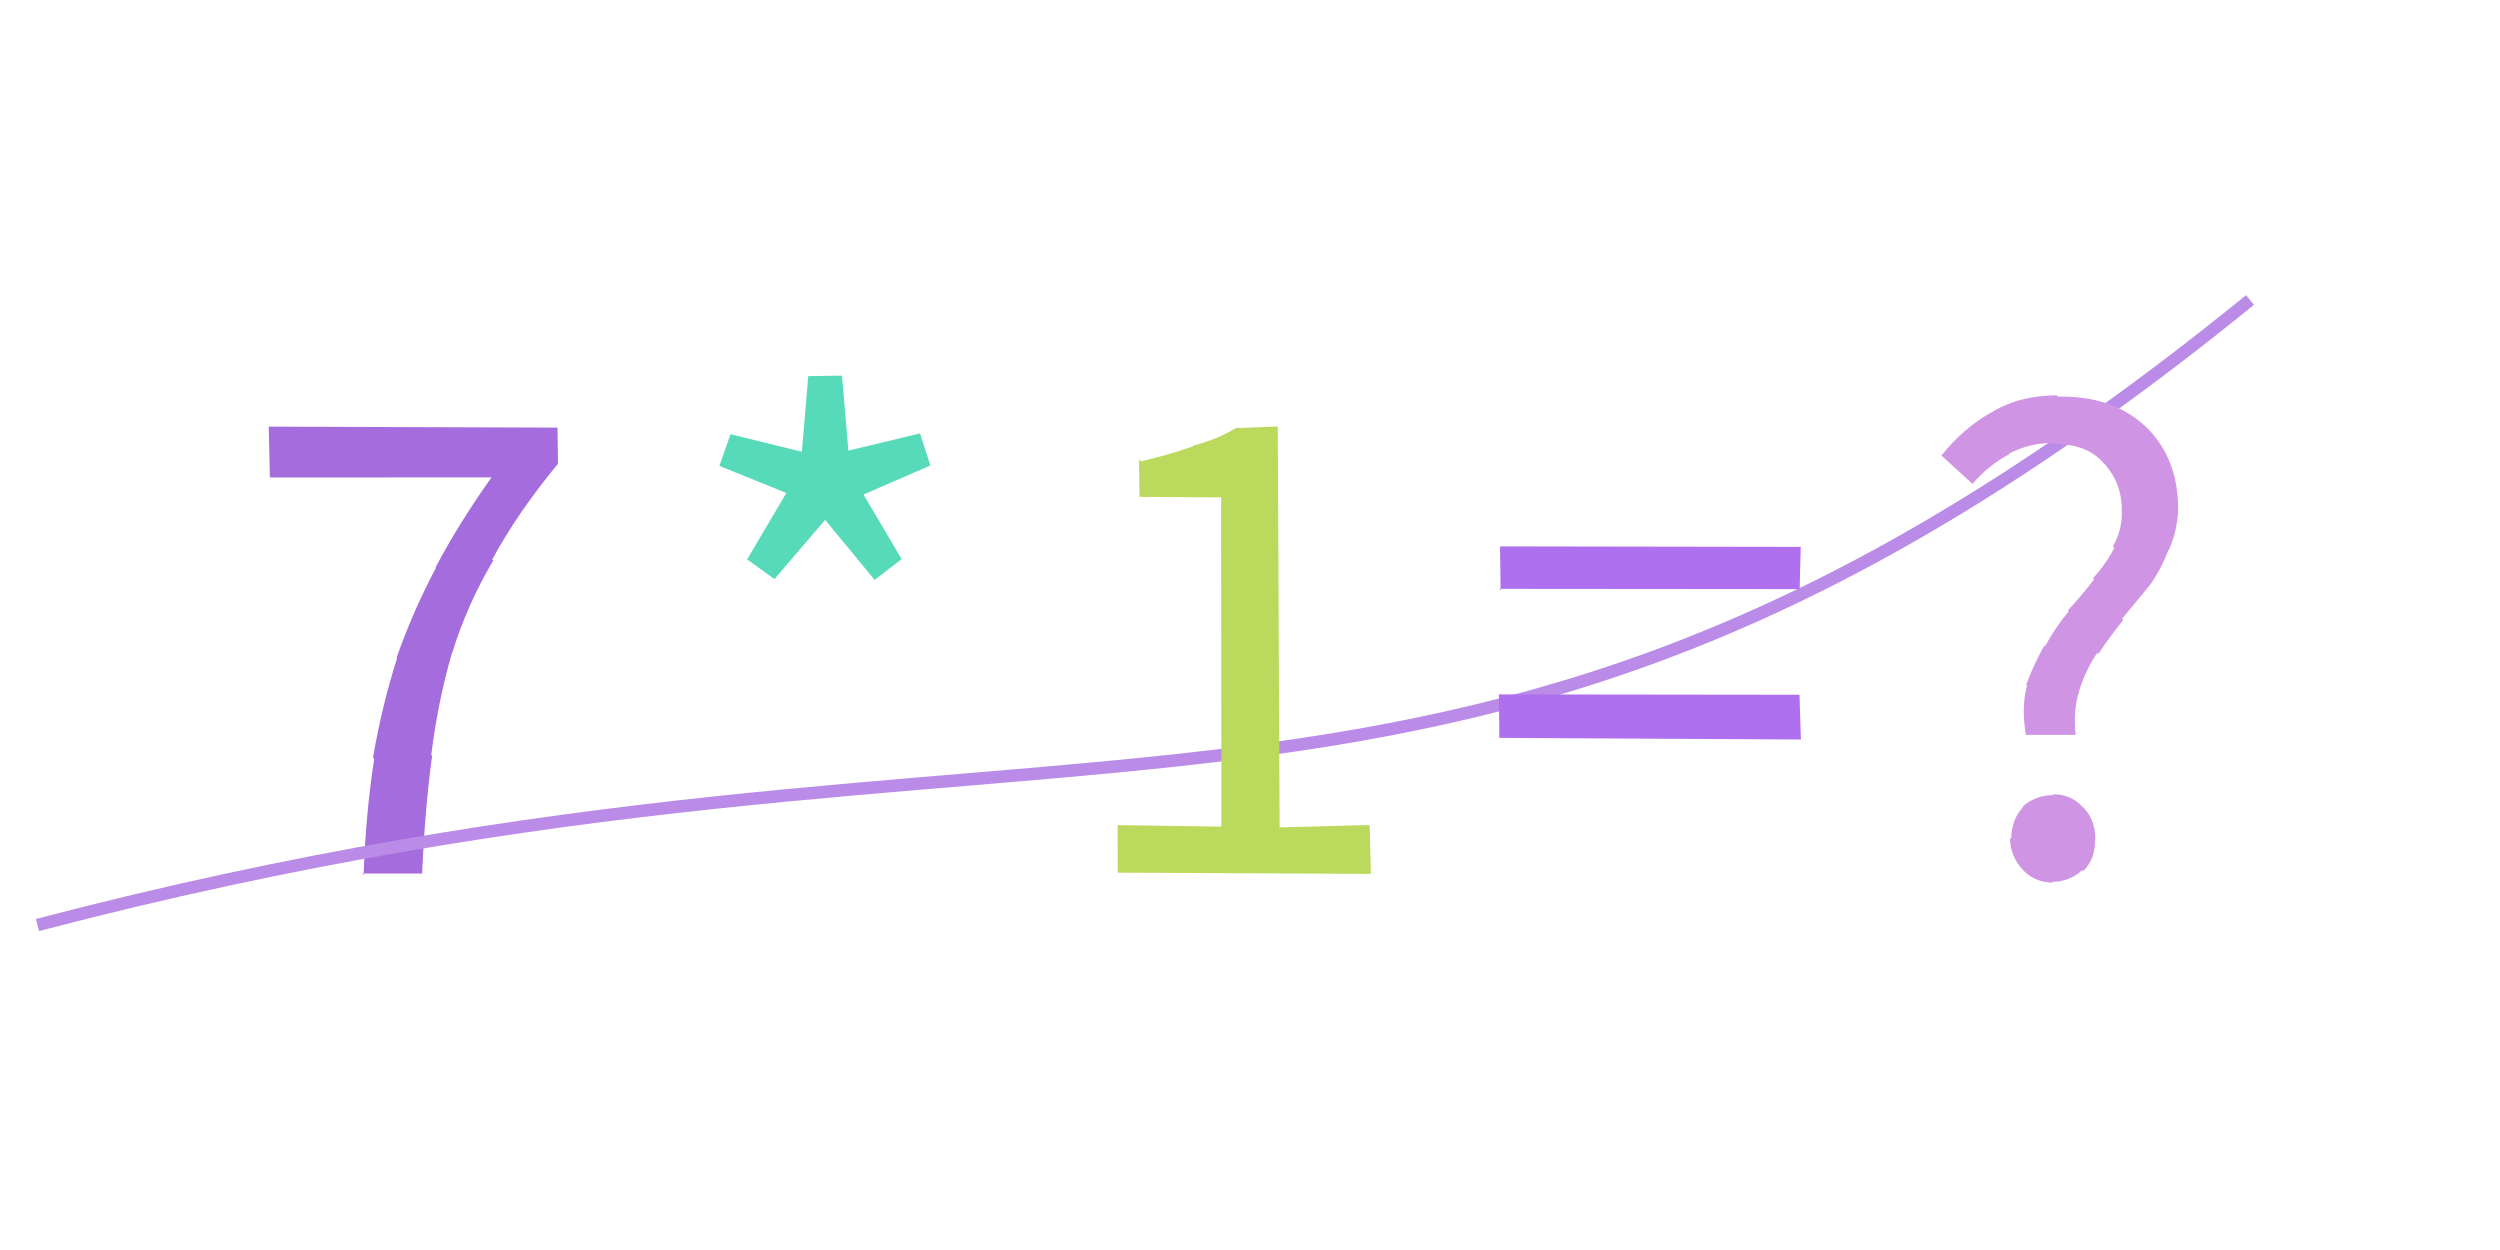
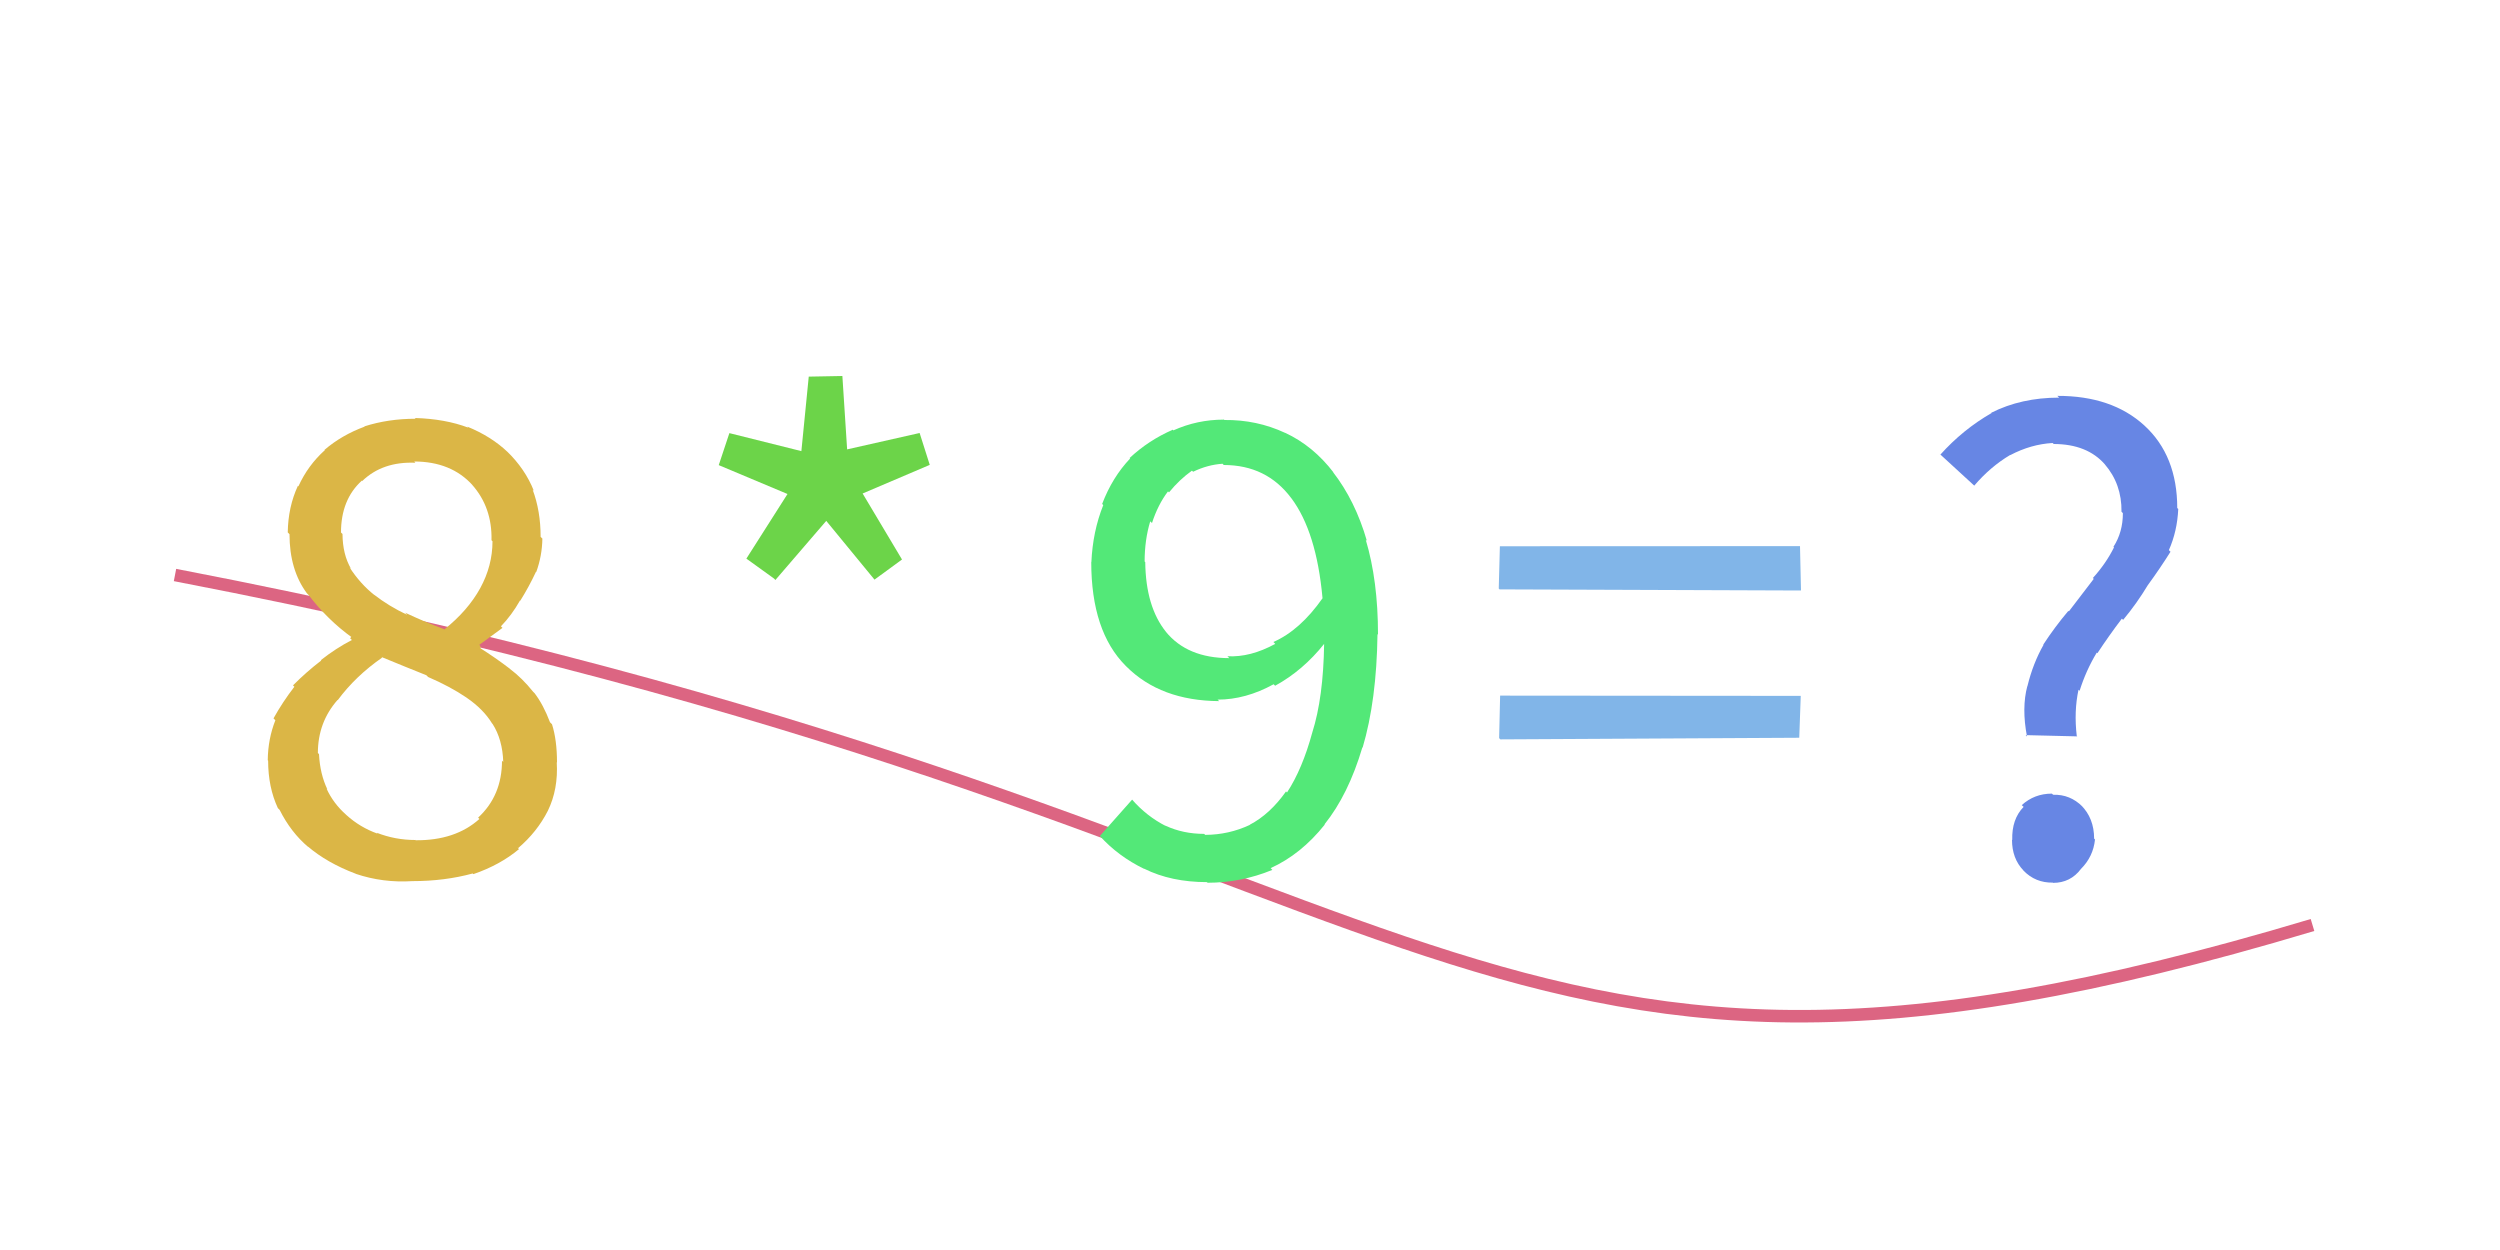
<svg xmlns="http://www.w3.org/2000/svg" width="200" height="100" viewBox="0,0,200,100">
  <rect width="100%" height="100%" fill="#ffffff" />
-   <path fill="#a56cde" d="M29.06 69.98L28.97 69.88L29.09 70.00Q29.27 64.91 29.94 60.71L29.89 60.67L29.84 60.62Q30.55 56.46 31.76 52.68L31.69 52.61L31.72 52.64Q33.01 48.94 34.88 45.42L34.82 45.35L34.85 45.38Q36.72 41.84 39.35 38.15L39.39 38.19L21.59 38.20L21.50 34.13L44.60 34.21L44.64 37.11L44.63 37.11Q41.37 41.06 39.38 44.76L39.44 44.82L39.46 44.84Q37.35 48.41 36.17 52.25L36.30 52.38L36.16 52.23Q35.03 56.12 34.50 60.40L34.50 60.40L34.57 60.47Q33.99 64.71 33.77 69.92L33.73 69.88L28.97 69.88Z" />
-   <path d="M3 74 C87 52,116 76,180 24" stroke="#ba8ce8" fill="none" />
-   <path fill="#bad95d" d="M89.42 69.82L89.41 66.01L97.71 66.13L97.69 39.79L91.16 39.75L91.12 36.74L91.28 36.91Q93.64 36.35 95.46 35.70L95.57 35.82L95.41 35.66Q97.38 35.16 98.83 34.27L98.81 34.25L102.22 34.12L102.37 66.19L109.57 66.00L109.67 69.91L89.41 69.81Z" />
-   <path fill="#57dab9" d="M61.97 46.34L59.77 44.75L62.91 39.44L57.55 37.27L58.44 34.74L64.15 36.14L64.66 30.09L67.36 30.05L67.87 36.05L73.60 34.67L74.43 37.24L69.08 39.56L72.13 44.73L69.97 46.39L66.01 41.59L61.96 46.32Z" />
-   <path fill="#af70ef" d="M120.05 47.23L120.00 43.71L144.06 43.75L143.97 47.13L119.93 47.11ZM119.95 59.06L119.91 55.55L143.96 55.58L144.07 59.16L119.91 59.03Z" />
-   <path fill="#d094e5" d="M166.06 58.79L162.03 58.79L162.08 58.84Q161.69 56.60 162.16 54.84L162.27 54.94L162.10 54.77Q162.70 53.14 163.54 51.65L163.53 51.63L163.60 51.71Q164.41 50.20 165.50 48.91L165.41 48.81L165.43 48.83Q166.58 47.60 167.53 46.34L167.49 46.30L167.44 46.26Q168.50 45.10 169.15 43.81L169.07 43.74L169.03 43.70Q169.75 42.49 169.75 40.98L169.73 40.95L169.74 40.97Q169.81 38.80 168.44 37.20L168.29 37.05L168.27 37.03Q166.97 35.51 164.28 35.51L164.29 35.51L164.21 35.44Q162.36 35.43 160.70 36.30L160.83 36.42L160.74 36.34Q159.09 37.20 157.80 38.71L157.88 38.79L155.22 36.35L155.31 36.45Q156.99 34.32 159.28 33.00L159.28 33.00L159.29 33.01Q161.52 31.63 164.55 31.63L164.73 31.81L164.65 31.73Q168.94 31.65 171.54 34.03L171.62 34.11L171.52 34.00Q174.25 36.52 174.25 40.72L174.20 40.67L174.26 40.72Q174.18 42.49 173.51 44.00L173.52 44.01L173.48 43.98Q172.89 45.57 171.91 46.92L171.91 46.91L171.90 46.91Q170.86 48.19 169.77 49.50L169.72 49.46L169.86 49.60Q168.78 50.93 167.86 52.33L167.84 52.31L167.77 52.24Q166.84 53.63 166.34 55.23L166.42 55.31L166.35 55.24Q165.83 56.82 166.05 58.78L166.11 58.84ZM160.88 67.10L160.93 67.15L160.89 67.12Q160.92 65.52 161.87 64.54L161.88 64.55L161.83 64.50Q162.87 63.61 164.27 63.61L164.24 63.58L164.21 63.55Q165.56 63.50 166.54 64.48L166.64 64.57L166.66 64.59Q167.63 65.56 167.63 67.19L167.58 67.14L167.60 67.16Q167.64 68.71 166.66 69.69L166.64 69.67L166.58 69.61Q165.55 70.55 164.15 70.55L164.29 70.68L164.23 70.62Q162.79 70.59 161.84 69.61L161.88 69.65L161.90 69.66Q160.80 68.53 160.80 67.02Z" />
+   <path fill="#6cd449" d="M61.93 46.29L59.71 44.69L63.00 39.52L57.50 37.21L58.35 34.65L64.11 36.09L64.70 30.13L67.39 30.08L67.77 35.95L73.57 34.64L74.38 37.19L69.01 39.48L72.16 44.76L69.96 46.37L66.10 41.67L62.03 46.40Z" />
+   <path d="M14 46 C118 66,115 95,185 74" stroke="#dc6582" fill="none" />
+   <path fill="#dbb646" d="M25.45 60.26L25.52 60.33L25.52 60.33Q25.60 61.92 26.19 63.15L26.11 63.07L26.12 63.08Q26.66 64.27 27.70 65.19L27.71 65.21L27.71 65.20Q28.80 66.19 30.20 66.69L30.25 66.74L30.14 66.62Q31.61 67.20 33.24 67.20L33.20 67.17L33.25 67.22Q36.42 67.25 38.35 65.52L38.36 65.53L38.25 65.41Q40.16 63.65 40.16 60.85L40.14 60.84L40.26 60.95Q40.20 59.16 39.41 57.92L39.48 57.99L39.37 57.88Q38.67 56.73 37.32 55.81L37.28 55.76L37.31 55.80Q36.01 54.92 34.25 54.16L34.26 54.17L34.11 54.02Q32.43 53.35 30.52 52.56L30.55 52.59L30.57 52.61Q28.45 54.08 27.02 56.01L27.01 56.00L27.01 55.99Q25.43 57.78 25.43 60.24ZM35.58 50.39L35.51 50.32L35.54 50.36Q37.44 48.84 38.42 47.05L38.33 46.95L38.42 47.05Q39.40 45.26 39.40 43.30L39.36 43.26L39.32 43.22Q39.38 40.59 37.76 38.77L37.79 38.80L37.82 38.83Q36.10 36.92 33.13 36.92L33.11 36.89L33.23 37.02Q30.61 36.91 28.98 38.48L29.02 38.52L28.95 38.45Q27.28 39.96 27.28 42.60L27.43 42.75L27.40 42.72Q27.41 44.35 28.08 45.50L27.94 45.36L27.96 45.38Q28.82 46.71 29.96 47.61L29.91 47.56L29.92 47.57Q31.10 48.49 32.58 49.19L32.54 49.15L32.40 49.01Q33.89 49.72 35.52 50.33ZM21.43 60.83L21.47 60.87L21.42 60.82Q21.44 59.10 22.03 57.62L22.04 57.63L21.88 57.47Q22.62 56.14 23.55 54.94L23.57 54.96L23.44 54.83Q24.50 53.76 25.70 52.84L25.69 52.83L25.67 52.81Q26.86 51.87 28.15 51.20L28.01 51.06L28.11 50.94L28.19 51.02Q26.19 49.58 24.68 47.59L24.53 47.44L24.55 47.46Q23.16 45.59 23.16 42.73L23.18 42.76L23.02 42.59Q23.05 40.55 23.83 38.87L23.96 39.00L23.87 38.91Q24.64 37.22 25.99 36.01L25.94 35.97L25.96 35.99Q27.33 34.81 29.17 34.13L29.30 34.26L29.15 34.11Q31.06 33.50 33.24 33.50L33.30 33.55L33.19 33.44Q35.61 33.51 37.46 34.21L37.53 34.28L37.38 34.13Q39.30 34.91 40.62 36.17L40.55 36.10L40.55 36.10Q42.01 37.51 42.71 39.27L42.73 39.29L42.61 39.17Q43.25 40.87 43.25 42.95L43.42 43.12L43.39 43.08Q43.37 44.47 42.90 45.76L42.80 45.66L42.88 45.74Q42.32 46.94 41.62 48.06L41.65 48.09L41.60 48.04Q40.94 49.21 40.08 50.10L40.08 50.11L40.20 50.23Q39.18 50.97 38.34 51.59L38.43 51.68L38.45 51.92L38.31 51.78Q39.67 52.64 40.79 53.50L40.73 53.44L40.78 53.50Q41.78 54.25 42.65 55.34L42.66 55.35L42.77 55.46Q43.47 56.38 44.00 57.78L44.09 57.87L44.16 57.94Q44.56 59.20 44.56 61.00L44.64 61.08L44.54 60.98Q44.67 63.13 43.83 64.86L43.72 64.75L43.83 64.86Q42.96 66.57 41.45 67.85L41.36 67.77L41.52 67.93Q40.00 69.20 37.87 69.93L37.82 69.88L37.81 69.88Q35.57 70.49 33.00 70.49L33.09 70.58L33.00 70.49Q30.63 70.64 28.47 69.91L28.41 69.85L28.46 69.90Q26.16 69.03 24.62 67.71L24.68 67.78L24.67 67.77Q23.27 66.59 22.37 64.79L22.31 64.73L22.23 64.65Q21.45 62.98 21.45 60.85Z" />
+   <path fill="#6786e4" d="M166.18 58.91L162.05 58.81L162.16 58.92Q161.72 56.63 162.19 54.87L162.27 54.94L162.20 54.87Q162.64 53.07 163.48 51.59L163.57 51.68L163.46 51.57Q164.38 50.16 165.47 48.87L165.40 48.80L165.51 48.91Q166.55 47.57 167.50 46.31L167.42 46.23L167.43 46.24Q168.48 45.08 169.12 43.79L169.06 43.73L169.08 43.74Q169.83 42.57 169.83 41.06L169.82 41.04L169.72 40.94Q169.75 38.73 168.38 37.14L168.45 37.21L168.41 37.17Q166.98 35.52 164.29 35.52L164.31 35.53L164.21 35.44Q162.47 35.54 160.82 36.41L160.74 36.33L160.81 36.40Q159.23 37.34 157.94 38.85L157.95 38.86L155.14 36.28L155.23 36.37Q157.03 34.36 159.33 33.04L159.38 33.09L159.30 33.02Q161.70 31.81 164.73 31.81L164.73 31.81L164.59 31.67Q168.95 31.66 171.55 34.04L171.61 34.10L171.55 34.04Q174.18 36.45 174.18 40.65L174.15 40.61L174.26 40.72Q174.18 42.50 173.51 44.01L173.56 44.06L173.64 44.14Q172.80 45.48 171.82 46.82L171.98 46.98L171.82 46.82Q170.95 48.27 169.85 49.59L169.75 49.49L169.75 49.49Q168.71 50.86 167.79 52.26L167.79 52.25L167.74 52.21Q166.87 53.66 166.37 55.26L166.43 55.32L166.28 55.18Q165.91 56.91 166.14 58.87L166.04 58.77ZM160.79 67.01L160.98 67.20L160.98 67.20Q160.93 65.53 161.89 64.55L161.75 64.42L161.74 64.41Q162.75 63.49 164.15 63.49L164.13 63.47L164.25 63.58Q165.61 63.54 166.59 64.52L166.61 64.55L166.49 64.42Q167.53 65.46 167.53 67.09L167.46 67.02L167.60 67.16Q167.46 68.53 166.48 69.51L166.50 69.54L166.48 69.51Q165.64 70.63 164.24 70.63L164.25 70.64L164.22 70.61Q162.83 70.63 161.88 69.65L161.85 69.62L161.88 69.64Q160.96 68.69 160.96 67.18Z" />
+   <path fill="#53e878" d="M98.19 52.49L98.27 52.57L98.19 52.50Q100.03 52.60 102.02 51.51L101.90 51.39L101.87 51.36Q104.01 50.42 105.81 47.85L105.71 47.75L105.80 47.84Q105.32 42.55 103.31 39.86L103.28 39.83L103.30 39.85Q101.32 37.20 97.90 37.20L97.88 37.18L97.81 37.10Q96.60 37.18 95.45 37.74L95.33 37.63L95.36 37.65Q94.36 38.36 93.52 39.39L93.50 39.37L93.44 39.31Q92.63 40.38 92.16 41.84L92.02 41.71L92.02 41.70Q91.57 43.19 91.57 44.92L91.56 44.91L91.62 44.97Q91.66 48.54 93.28 50.55L93.26 50.53L93.26 50.53Q94.98 52.65 98.34 52.65ZM87.99 66.88L90.57 63.97L90.57 63.97Q91.72 65.29 93.26 66.08L93.13 65.94L93.25 66.06Q94.65 66.71 96.33 66.71L96.46 66.83L96.42 66.79Q98.31 66.78 99.99 65.99L100.04 66.05L99.98 65.98Q101.59 65.14 102.88 63.32L102.85 63.28L102.96 63.40Q104.19 61.52 104.98 58.61L104.98 58.61L104.98 58.61Q105.87 55.81 105.93 51.50L105.79 51.36L105.94 51.50Q104.25 53.63 102.01 54.86L101.96 54.81L101.89 54.74Q99.65 55.97 97.41 55.97L97.45 56.01L97.53 56.09Q92.85 56.06 90.11 53.32L90.05 53.26L90.05 53.26Q87.30 50.50 87.30 44.96L87.28 44.95L87.31 44.98Q87.42 42.51 88.26 40.41L88.21 40.35L88.17 40.32Q88.98 38.19 90.41 36.68L90.39 36.66L90.37 36.64Q91.89 35.22 93.82 34.38L93.76 34.31L93.87 34.43Q95.78 33.57 97.91 33.57L97.85 33.50L97.95 33.60Q100.54 33.57 102.81 34.63L102.73 34.55L102.80 34.62Q105.05 35.66 106.70 37.82L106.74 37.86L106.62 37.74Q108.42 40.05 109.35 43.27L109.15 43.07L109.26 43.18Q110.24 46.45 110.24 50.76L110.23 50.76L110.20 50.73Q110.13 56.03 109.01 59.81L109.11 59.91L108.99 59.79Q107.87 63.57 105.96 65.95L105.97 65.95L105.98 65.97Q104.08 68.35 101.65 69.45L101.75 69.55L101.79 69.59Q99.29 70.62 96.60 70.62L96.61 70.63L96.56 70.57Q93.69 70.57 91.54 69.50L91.48 69.44L91.55 69.52Q89.45 68.50 87.99 66.88L87.96 66.84Z" />
+   <path fill="#81b5e8" d="M119.90 47.08L119.99 43.70L144.00 43.69L144.08 47.24L119.96 47.15ZM119.93 59.05L120.01 55.65L144.06 55.67L143.94 59.02L120.03 59.15Z" />
</svg>
